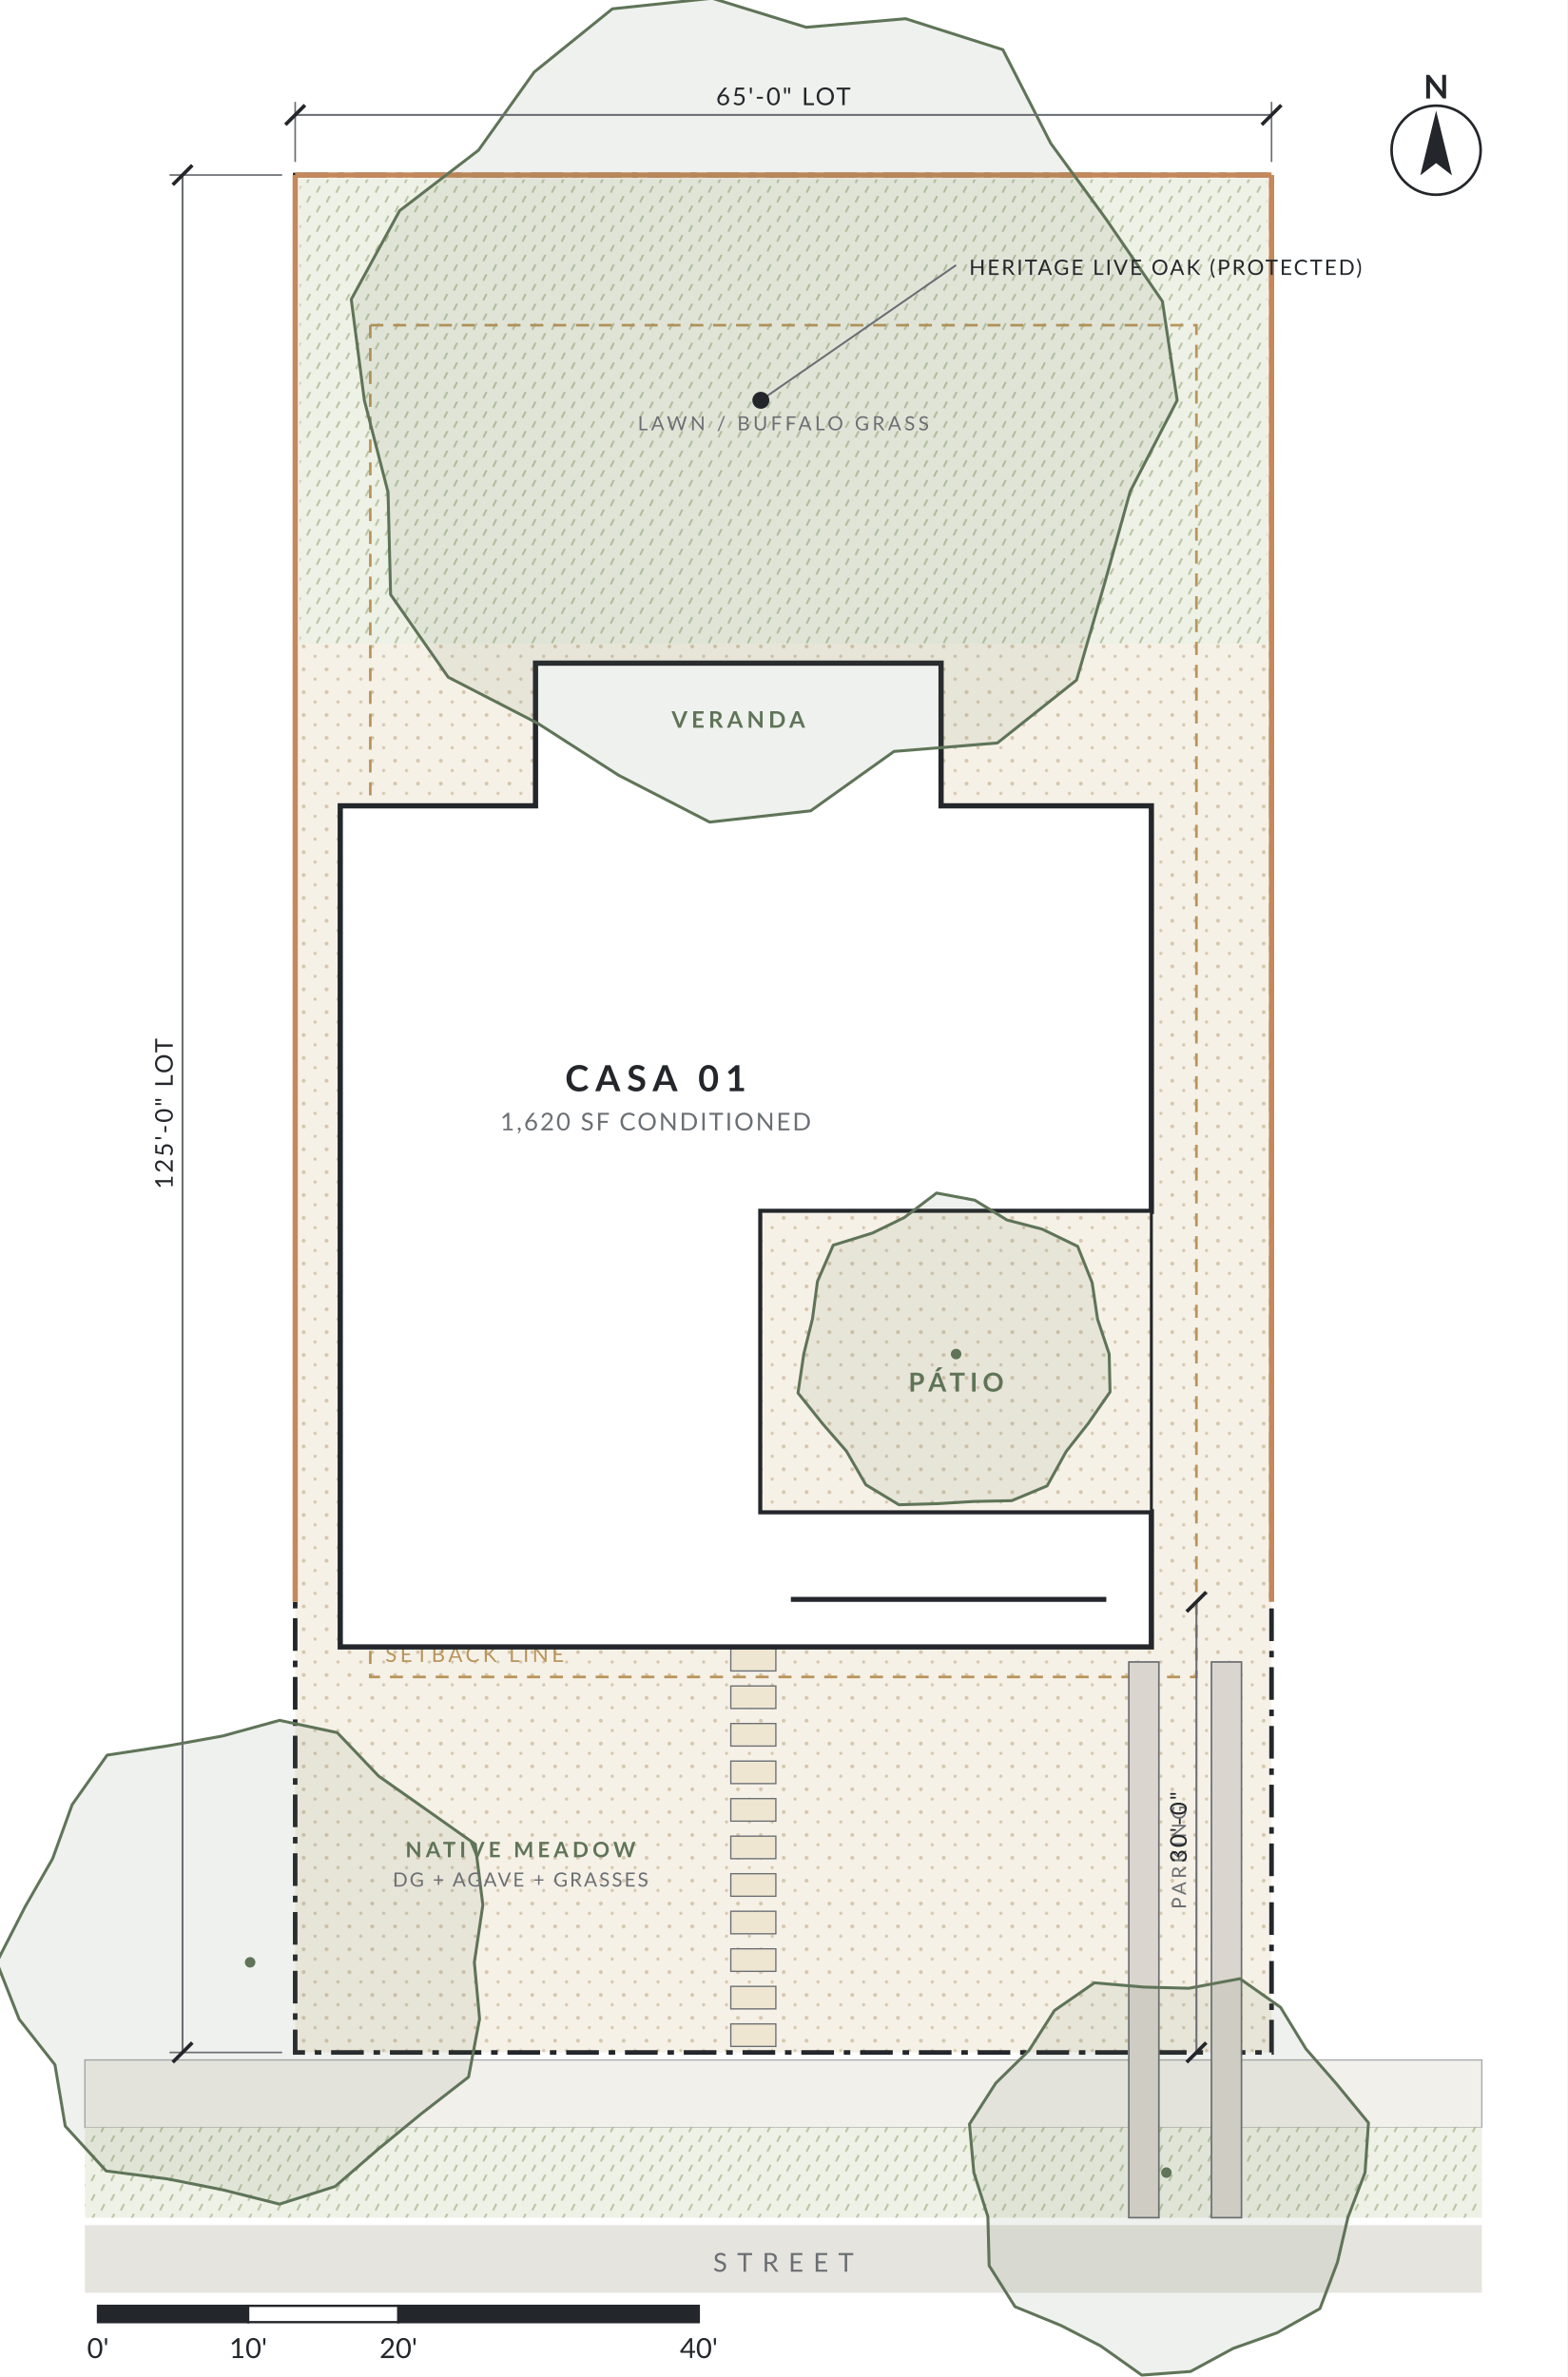
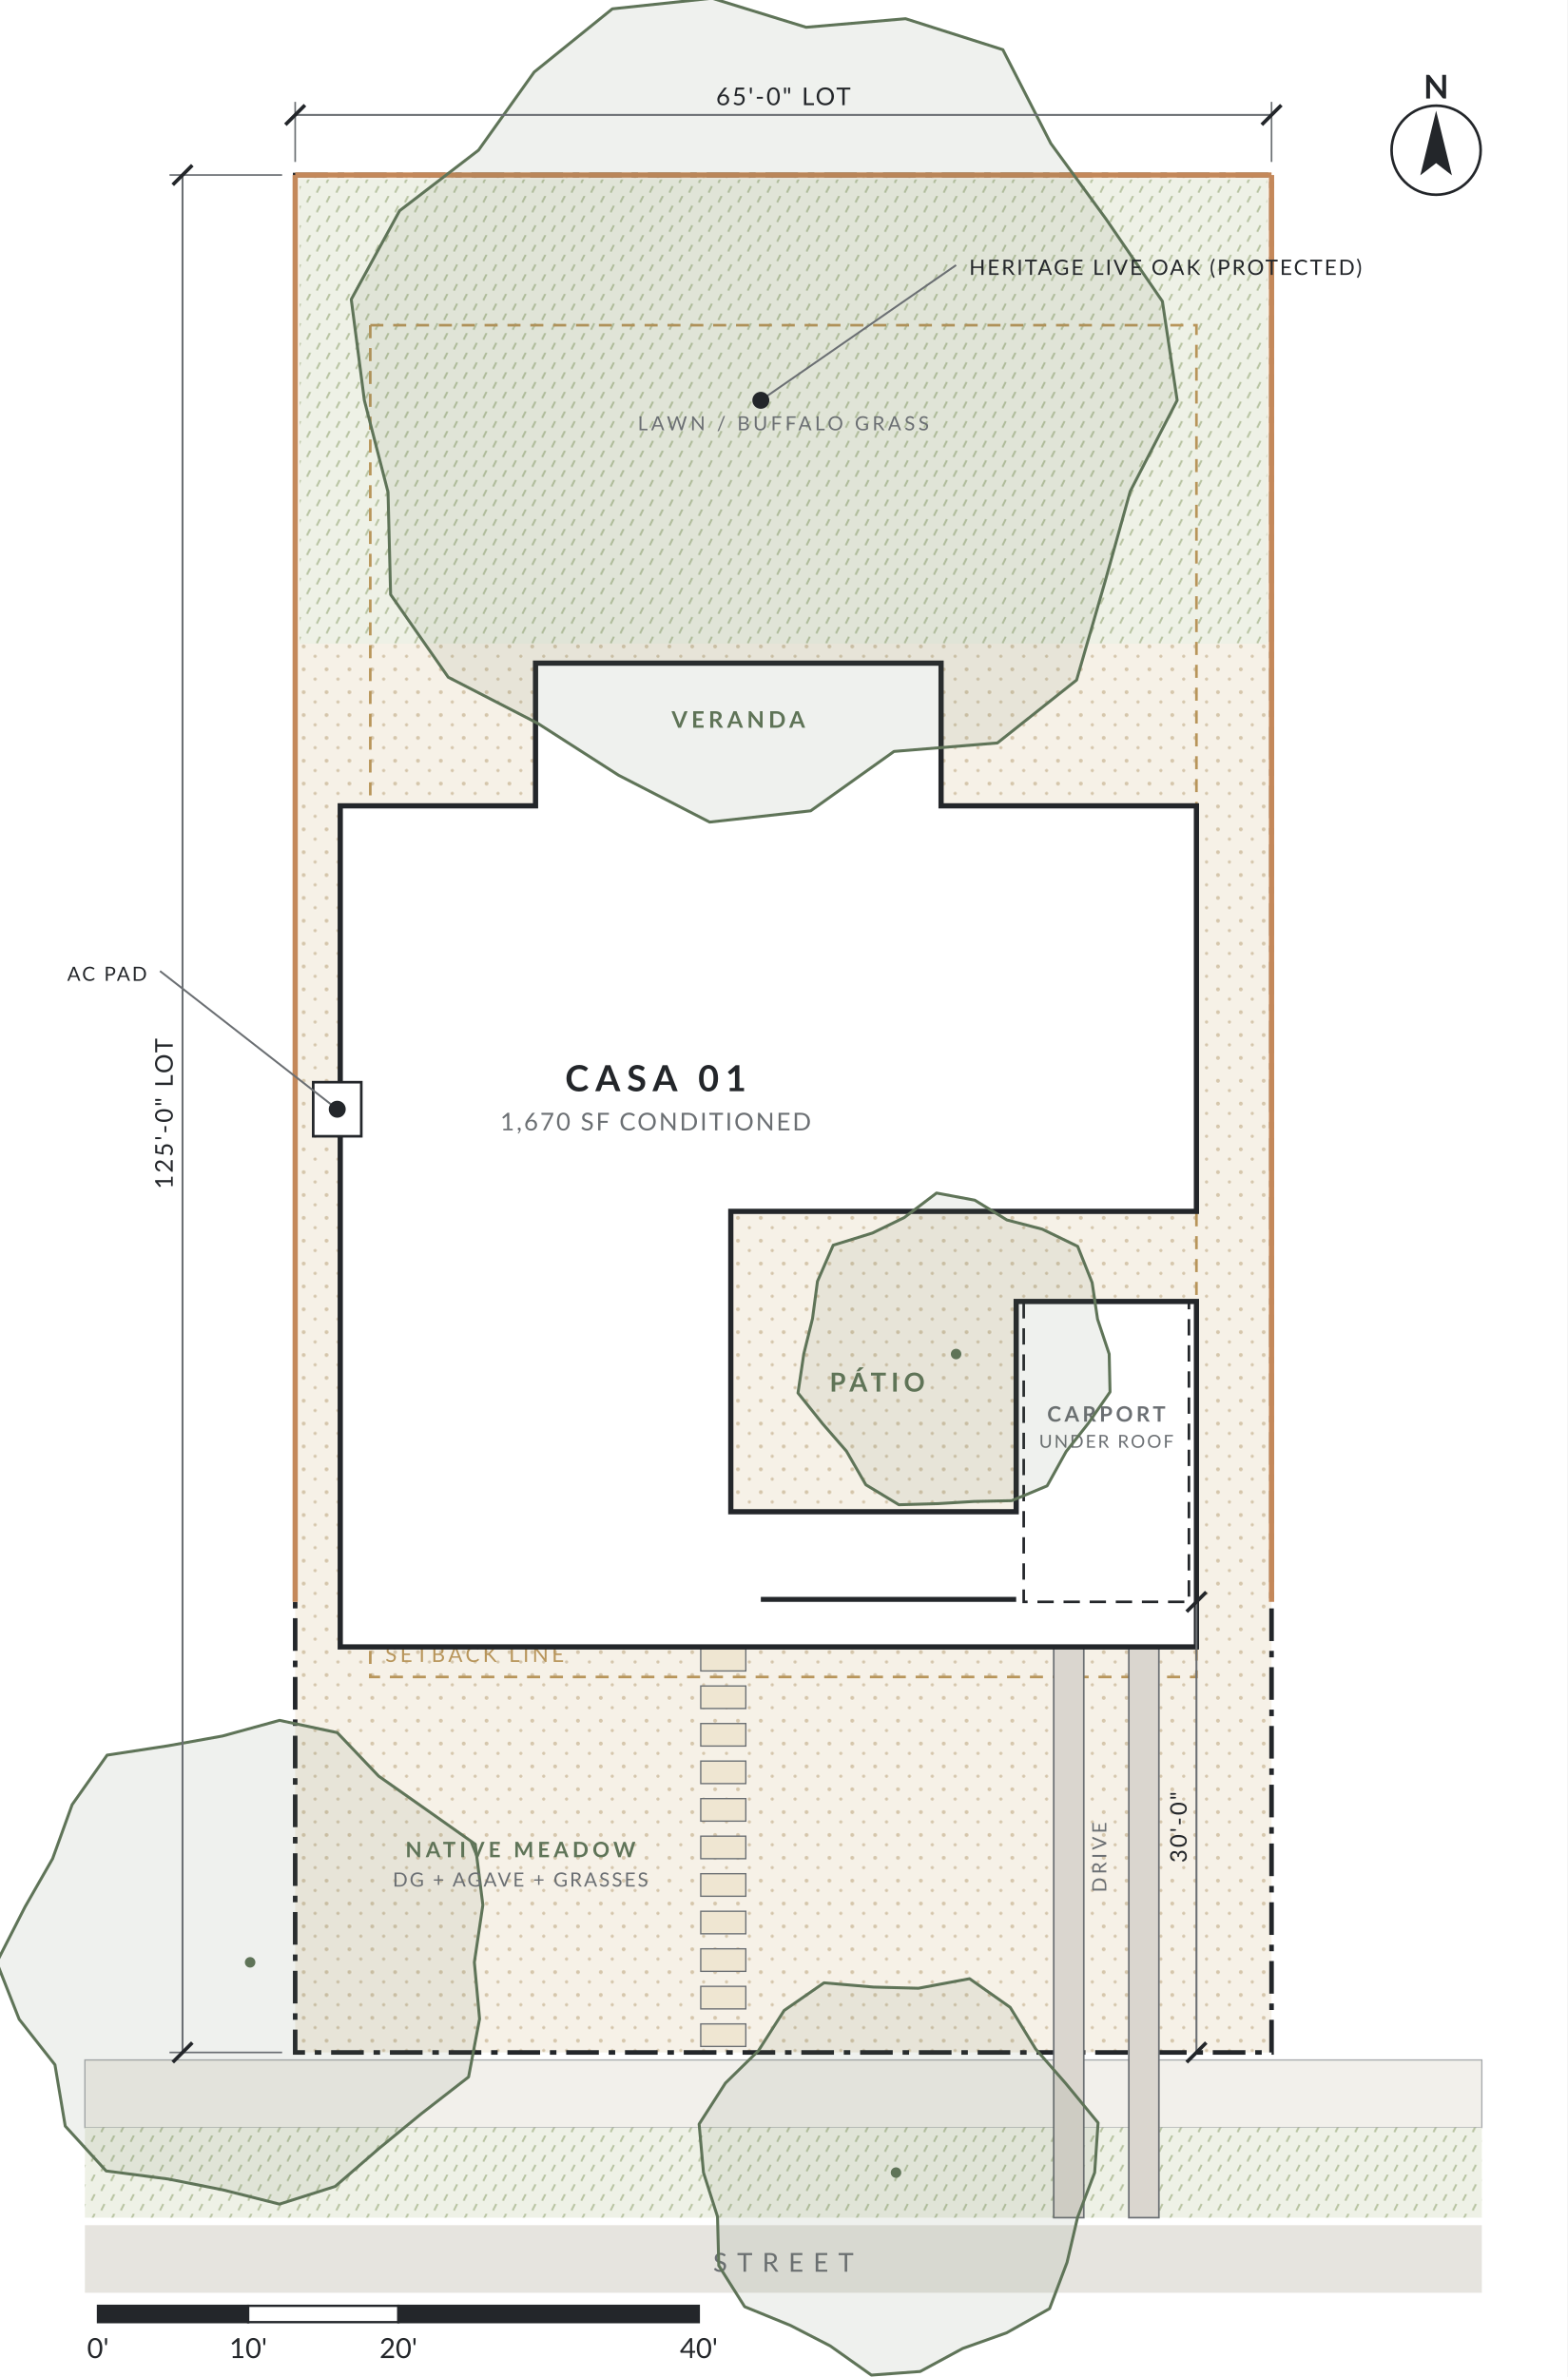
- <svg xmlns="http://www.w3.org/2000/svg" viewBox="0 0 480 728" width="480" height="728">
+ <svg xmlns="http://www.w3.org/2000/svg" viewBox="0 0 480 728" width="480" height="728" data-x0="-14" data-y0="-16" data-y1="131" data-pad="26" data-scale="4.6" data-flip="1">
  <defs>
    <pattern id="pavers" width="18" height="12" patternUnits="userSpaceOnUse">
      <rect width="18" height="12" fill="#f3efe6" />
      <path d="M0 0 H18 M0 0 V12 M9 6 V12 M0 6 H18" stroke="#d2c9b6" stroke-width="0.6" />
    </pattern>
    <pattern id="dg" width="7" height="7" patternUnits="userSpaceOnUse">
      <rect width="7" height="7" fill="#f6f1e7" />
      <circle cx="2" cy="2" r="0.6" fill="#d6c7ad" />
      <circle cx="5.5" cy="5" r="0.5" fill="#d6c7ad" />
    </pattern>
    <pattern id="mosaic" width="7" height="7" patternUnits="userSpaceOnUse">
      <rect width="7" height="7" fill="#2a2a29" />
      <path d="M0 2 L3 0 L7 3 M2 7 L4 4 L7 6 M0 5 L3 4" stroke="#8b847a" stroke-width="0.5" fill="none" />
    </pattern>
    <pattern id="planting" width="9" height="9" patternUnits="userSpaceOnUse">
      <rect width="9" height="9" fill="#eef1e8" />
      <circle cx="2.5" cy="2.5" r="1.1" fill="none" stroke="#a9b89a" stroke-width="0.5" />
      <circle cx="7" cy="6.5" r="0.8" fill="none" stroke="#a9b89a" stroke-width="0.5" />
    </pattern>
    <pattern id="lawn" width="6" height="6" patternUnits="userSpaceOnUse">
      <rect width="6" height="6" fill="#eef1e6" />
      <path d="M1 5 l1 -2 M4 2 l1 -2" stroke="#b9c4a3" stroke-width="0.6" />
    </pattern>
    <pattern id="stone" width="16" height="8" patternUnits="userSpaceOnUse">
      <rect width="16" height="8" fill="#efe6d2" />
      <path d="M0 0 H16 M0 4 H16 M5 0 V4 M12 4 V8" stroke="#c9b993" stroke-width="0.5" />
    </pattern>
    <pattern id="diag" width="5" height="5" patternUnits="userSpaceOnUse" patternTransform="rotate(45)">
      <rect width="5" height="5" fill="#ffffff" />
      <line x1="0" y1="0" x2="0" y2="5" stroke="#9a9a9a" stroke-width="0.6" />
    </pattern>
    <pattern id="earth" width="8" height="8" patternUnits="userSpaceOnUse" patternTransform="rotate(45)">
      <rect width="8" height="8" fill="#ffffff" />
      <line x1="0" y1="0" x2="0" y2="8" stroke="#8a8a8a" stroke-width="0.7" />
    </pattern>
  </defs>
  <rect width="100%" height="100%" fill="#ffffff" />
  <rect x="26.00" y="681.50" width="427.80" height="20.70" fill="#e6e4df" stroke="none" stroke-width="1.0" />
  <text x="239.90" y="695.76" font-family="Lato, 'Helvetica Neue', Arial, sans-serif" font-size="8" text-anchor="middle" fill="#6b6f73" font-weight="400" letter-spacing="3">STREET</text>
  <rect x="26.00" y="630.90" width="427.80" height="20.70" fill="#f2f0eb" stroke="#a7aaad" stroke-width="0.4" />
  <rect x="26.00" y="651.60" width="427.80" height="27.60" fill="url(#lawn)" stroke="none" stroke-width="1.0" />
  <rect x="90.40" y="53.60" width="299.00" height="575.00" fill="url(#dg)" stroke="none" stroke-width="1.0" />
  <rect x="91.78" y="54.98" width="296.24" height="142.14" fill="url(#lawn)" stroke="none" stroke-width="1.0" />
  <rect x="90.40" y="53.60" width="299.00" height="575.00" fill="none" stroke="#23262a" stroke-width="1.4" stroke-dasharray="10 3 2 3" />
  <rect x="113.40" y="99.60" width="253.00" height="414.00" fill="none" stroke="#b8955a" stroke-width="0.8" stroke-dasharray="4 3" />
  <text x="118.00" y="509.00" font-family="Lato, 'Helvetica Neue', Arial, sans-serif" font-size="6.5" text-anchor="start" fill="#b8955a" font-weight="400" letter-spacing="1.0">SETBACK LINE</text>
-   <rect x="345.70" y="509.00" width="9.20" height="170.20" fill="#dad6cf" stroke="#6b6f73" stroke-width="0.5" />
-   <rect x="371.00" y="509.00" width="9.20" height="170.20" fill="#dad6cf" stroke="#6b6f73" stroke-width="0.5" />
-   <rect x="223.80" y="619.86" width="13.80" height="6.90" fill="#efe6d2" stroke="#6b6f73" stroke-width="0.4" />
-   <rect x="223.80" y="608.36" width="13.80" height="6.90" fill="#efe6d2" stroke="#6b6f73" stroke-width="0.4" />
-   <rect x="223.80" y="596.86" width="13.80" height="6.90" fill="#efe6d2" stroke="#6b6f73" stroke-width="0.4" />
-   <rect x="223.80" y="585.36" width="13.80" height="6.90" fill="#efe6d2" stroke="#6b6f73" stroke-width="0.4" />
-   <rect x="223.80" y="573.86" width="13.80" height="6.90" fill="#efe6d2" stroke="#6b6f73" stroke-width="0.4" />
-   <rect x="223.80" y="562.36" width="13.80" height="6.90" fill="#efe6d2" stroke="#6b6f73" stroke-width="0.4" />
-   <rect x="223.80" y="550.86" width="13.80" height="6.90" fill="#efe6d2" stroke="#6b6f73" stroke-width="0.4" />
-   <rect x="223.80" y="539.36" width="13.80" height="6.90" fill="#efe6d2" stroke="#6b6f73" stroke-width="0.4" />
-   <rect x="223.80" y="527.86" width="13.80" height="6.90" fill="#efe6d2" stroke="#6b6f73" stroke-width="0.4" />
-   <rect x="223.80" y="516.36" width="13.80" height="6.90" fill="#efe6d2" stroke="#6b6f73" stroke-width="0.4" />
-   <rect x="223.80" y="504.86" width="13.80" height="6.90" fill="#efe6d2" stroke="#6b6f73" stroke-width="0.4" />
+   <rect x="322.70" y="490.60" width="9.20" height="188.60" fill="#dad6cf" stroke="#6b6f73" stroke-width="0.5" />
+   <rect x="345.70" y="490.60" width="9.20" height="188.60" fill="#dad6cf" stroke="#6b6f73" stroke-width="0.5" />
+   <rect x="214.60" y="619.86" width="13.80" height="6.90" fill="#efe6d2" stroke="#6b6f73" stroke-width="0.4" />
+   <rect x="214.60" y="608.36" width="13.80" height="6.90" fill="#efe6d2" stroke="#6b6f73" stroke-width="0.4" />
+   <rect x="214.60" y="596.86" width="13.80" height="6.90" fill="#efe6d2" stroke="#6b6f73" stroke-width="0.4" />
+   <rect x="214.60" y="585.36" width="13.80" height="6.90" fill="#efe6d2" stroke="#6b6f73" stroke-width="0.4" />
+   <rect x="214.60" y="573.86" width="13.80" height="6.90" fill="#efe6d2" stroke="#6b6f73" stroke-width="0.4" />
+   <rect x="214.60" y="562.36" width="13.80" height="6.90" fill="#efe6d2" stroke="#6b6f73" stroke-width="0.4" />
+   <rect x="214.60" y="550.86" width="13.80" height="6.90" fill="#efe6d2" stroke="#6b6f73" stroke-width="0.4" />
+   <rect x="214.60" y="539.36" width="13.80" height="6.90" fill="#efe6d2" stroke="#6b6f73" stroke-width="0.4" />
+   <rect x="214.60" y="527.86" width="13.80" height="6.90" fill="#efe6d2" stroke="#6b6f73" stroke-width="0.4" />
+   <rect x="214.60" y="516.36" width="13.80" height="6.90" fill="#efe6d2" stroke="#6b6f73" stroke-width="0.4" />
+   <rect x="214.60" y="504.86" width="13.80" height="6.90" fill="#efe6d2" stroke="#6b6f73" stroke-width="0.4" />
  <line x1="90.40" y1="490.60" x2="90.40" y2="53.60" stroke="#c4885a" stroke-width="1.6" />
  <line x1="90.40" y1="53.60" x2="389.40" y2="53.60" stroke="#c4885a" stroke-width="1.6" />
  <line x1="389.40" y1="53.60" x2="389.40" y2="490.60" stroke="#c4885a" stroke-width="1.6" />
-   <polygon points="104.20,504.40 352.60,504.40 352.60,463.00 233.00,463.00 233.00,371.00 352.60,371.00 352.60,246.80 288.20,246.80 288.20,203.10 164.00,203.10 164.00,246.80 104.20,246.80" fill="#ffffff" stroke="#23262a" stroke-width="1.6" />
-   <rect x="233.00" y="371.00" width="119.60" height="92.00" fill="url(#dg)" stroke="#23262a" stroke-width="0.9" />
-   <rect x="242.20" y="489.08" width="96.60" height="1.52" fill="#23262a" stroke="none" stroke-width="1.0" />
+   <polygon points="104.20,504.40 366.40,504.40 366.40,398.60 311.20,398.60 311.20,463.00 223.80,463.00 223.80,371.00 366.40,371.00 366.40,246.80 288.20,246.80 288.20,203.10 164.00,203.10 164.00,246.80 104.20,246.80" fill="#ffffff" stroke="#23262a" stroke-width="1.6" />
+   <rect x="233.00" y="489.08" width="78.20" height="1.52" fill="#23262a" stroke="none" stroke-width="1.0" />
  <text x="200.80" y="334.20" font-family="Lato, 'Helvetica Neue', Arial, sans-serif" font-size="11" text-anchor="middle" fill="#23262a" font-weight="700" letter-spacing="2">CASA 01</text>
-   <text x="200.80" y="334.20" font-family="Lato, 'Helvetica Neue', Arial, sans-serif" font-size="7.5" text-anchor="middle" fill="#6b6f73" font-weight="400" letter-spacing="0.6" dy="12">1,620 SF CONDITIONED</text>
-   <text x="292.80" y="426.20" font-family="Lato, 'Helvetica Neue', Arial, sans-serif" font-size="8" text-anchor="middle" fill="#5f7458" font-weight="700" letter-spacing="1.5">PÁTIO</text>
+   <text x="200.80" y="334.20" font-family="Lato, 'Helvetica Neue', Arial, sans-serif" font-size="7.5" text-anchor="middle" fill="#6b6f73" font-weight="400" letter-spacing="0.6" dy="12">1,670 SF CONDITIONED</text>
+   <text x="268.65" y="426.20" font-family="Lato, 'Helvetica Neue', Arial, sans-serif" font-size="8" text-anchor="middle" fill="#5f7458" font-weight="700" letter-spacing="1.5">PÁTIO</text>
+   <rect x="313.50" y="398.60" width="50.60" height="92.00" fill="none" stroke="#23262a" stroke-width="0.8" stroke-dasharray="5 3" />
+   <text x="338.80" y="435.40" font-family="Lato, 'Helvetica Neue', Arial, sans-serif" font-size="6.5" text-anchor="middle" fill="#6b6f73" font-weight="700" letter-spacing="1.0">CARPORT</text>
+   <text x="338.80" y="435.40" font-family="Lato, 'Helvetica Neue', Arial, sans-serif" font-size="5.5" text-anchor="middle" fill="#6b6f73" font-weight="400" letter-spacing="0.6" dy="8">UNDER ROOF</text>
+   <rect x="95.92" y="331.44" width="14.72" height="16.56" fill="#ffffff" stroke="#23262a" stroke-width="0.8" />
+   <line x1="103.28" y1="339.72" x2="49.00" y2="297.40" stroke="#6b6f73" stroke-width="0.6" />
+   <circle cx="103.28" cy="339.72" r="2.6" fill="#23262a" />
+   <text x="49.00" y="297.40" font-family="Lato, 'Helvetica Neue', Arial, sans-serif" font-size="6" text-anchor="end" fill="#23262a" font-weight="400" letter-spacing="0.6" dx="-4" dy="3">AC PAD</text>
  <text x="226.10" y="222.88" font-family="Lato, 'Helvetica Neue', Arial, sans-serif" font-size="7" text-anchor="middle" fill="#5f7458" font-weight="700" letter-spacing="1.2">VERANDA</text>
  <path d="M 360.50,122.60 L 355.98,92.29 L 338.73,67.11 L 321.80,43.93 L 307.12,15.22 L 277.32,5.73 L 246.87,8.35 L 218.05,-0.54 L 187.53,2.71 L 163.60,22.06 L 146.54,46.00 L 122.38,64.54 L 107.57,91.69 L 111.58,122.60 L 118.83,150.74 L 119.62,182.10 L 137.27,207.41 L 164.70,221.55 L 189.45,237.44 L 217.32,251.78 L 248.27,248.33 L 273.78,230.14 L 305.44,227.55 L 329.70,208.27 L 338.47,177.95 L 346.12,150.48 Z" fill="rgba(95,116,88,0.10)" stroke="#5f7458" stroke-width="0.9" stroke-linejoin="round" />
  <circle cx="233.00" cy="122.60" r="1.61" fill="#5f7458" stroke="none" stroke-width="1.0" />
  <path d="M 339.68,414.70 L 336.12,404.02 L 334.46,392.84 L 330.03,381.72 L 319.19,376.46 L 308.37,373.64 L 298.52,367.58 L 286.81,365.39 L 276.94,372.89 L 267.21,377.63 L 255.17,381.36 L 250.35,392.42 L 248.82,403.86 L 246.15,414.70 L 244.38,426.63 L 251.98,436.12 L 259.22,444.45 L 265.16,454.74 L 275.29,460.86 L 287.24,460.52 L 298.28,459.85 L 309.83,459.61 L 320.67,455.08 L 326.50,444.56 L 333.27,435.94 L 339.94,426.32 Z" fill="rgba(95,116,88,0.10)" stroke="#5f7458" stroke-width="0.9" stroke-linejoin="round" />
  <circle cx="292.80" cy="414.70" r="1.61" fill="#5f7458" stroke="none" stroke-width="1.0" />
  <path d="M 145.27,601.00 L 147.87,583.43 L 145.53,564.82 L 129.91,553.78 L 115.96,543.97 L 103.28,530.65 L 85.60,526.89 L 68.18,531.68 L 51.45,534.68 L 32.80,537.54 L 22.09,552.71 L 16.11,569.25 L 7.67,584.01 L -1.00,601.00 L 5.87,618.43 L 16.83,632.37 L 19.98,651.16 L 32.50,664.89 L 51.43,667.36 L 68.14,670.66 L 85.59,675.05 L 102.63,669.64 L 115.99,658.07 L 128.98,647.40 L 143.50,636.11 L 146.87,618.32 Z" fill="rgba(95,116,88,0.10)" stroke="#5f7458" stroke-width="0.9" stroke-linejoin="round" />
  <circle cx="76.60" cy="601.00" r="1.61" fill="#5f7458" stroke="none" stroke-width="1.0" />
-   <path d="M 418.03,665.40 L 419.08,650.15 L 409.19,638.11 L 399.95,627.53 L 392.15,614.77 L 379.72,606.01 L 364.06,608.94 L 350.30,608.58 L 335.15,607.27 L 322.93,615.75 L 315.06,628.07 L 304.96,637.98 L 296.90,650.54 L 298.24,665.40 L 302.53,678.87 L 302.92,693.89 L 310.85,706.47 L 324.89,712.21 L 337.07,718.49 L 349.67,727.42 L 364.60,726.31 L 377.62,719.26 L 391.07,714.47 L 404.22,707.06 L 409.58,692.89 L 412.80,679.10 Z" fill="rgba(95,116,88,0.10)" stroke="#5f7458" stroke-width="0.9" stroke-linejoin="round" />
-   <circle cx="357.20" cy="665.40" r="1.61" fill="#5f7458" stroke="none" stroke-width="1.0" />
+   <path d="M 335.23,665.40 L 336.28,650.15 L 326.39,638.11 L 317.15,627.53 L 309.35,614.77 L 296.92,606.01 L 281.26,608.94 L 267.50,608.58 L 252.35,607.27 L 240.13,615.75 L 232.26,628.07 L 222.16,637.98 L 214.10,650.54 L 215.44,665.40 L 219.73,678.87 L 220.12,693.89 L 228.05,706.47 L 242.09,712.21 L 254.27,718.49 L 266.87,727.42 L 281.80,726.31 L 294.82,719.26 L 308.27,714.47 L 321.42,707.06 L 326.78,692.89 L 330.00,679.10 Z" fill="rgba(95,116,88,0.10)" stroke="#5f7458" stroke-width="0.9" stroke-linejoin="round" />
+   <circle cx="274.40" cy="665.40" r="1.61" fill="#5f7458" stroke="none" stroke-width="1.0" />
  <line x1="233.00" y1="122.60" x2="292.80" y2="81.20" stroke="#6b6f73" stroke-width="0.6" />
  <circle cx="233.00" cy="122.60" r="2.6" fill="#23262a" />
  <text x="292.80" y="81.20" font-family="Lato, 'Helvetica Neue', Arial, sans-serif" font-size="6.5" text-anchor="start" fill="#23262a" font-weight="400" letter-spacing="0.6" dx="4" dy="3">HERITAGE LIVE OAK (PROTECTED)</text>
  <text x="159.40" y="568.80" font-family="Lato, 'Helvetica Neue', Arial, sans-serif" font-size="6.5" text-anchor="middle" fill="#5f7458" font-weight="700" letter-spacing="1.2">NATIVE MEADOW</text>
  <text x="159.40" y="568.80" font-family="Lato, 'Helvetica Neue', Arial, sans-serif" font-size="6" text-anchor="middle" fill="#6b6f73" font-weight="400" letter-spacing="0.6" dy="9">DG + AGAVE + GRASSES</text>
-   <text x="363.18" y="568.80" font-family="Lato, 'Helvetica Neue', Arial, sans-serif" font-size="6" text-anchor="middle" fill="#6b6f73" font-weight="400" letter-spacing="1.0" transform="rotate(-90 363.2 568.8)">PARKING</text>
+   <text x="338.80" y="568.80" font-family="Lato, 'Helvetica Neue', Arial, sans-serif" font-size="6" text-anchor="middle" fill="#6b6f73" font-weight="400" letter-spacing="1.0" transform="rotate(-90 338.8 568.8)">DRIVE</text>
  <text x="239.90" y="131.80" font-family="Lato, 'Helvetica Neue', Arial, sans-serif" font-size="6" text-anchor="middle" fill="#6b6f73" font-weight="400" letter-spacing="1.0">LAWN / BUFFALO GRASS</text>
  <line x1="90.40" y1="35.20" x2="389.40" y2="35.20" stroke="#6b6f73" stroke-width="0.6" />
  <line x1="90.40" y1="49.60" x2="90.40" y2="31.20" stroke="#6b6f73" stroke-width="0.5" />
  <line x1="87.40" y1="38.20" x2="93.40" y2="32.20" stroke="#23262a" stroke-width="1.1" />
  <line x1="389.40" y1="49.60" x2="389.40" y2="31.20" stroke="#6b6f73" stroke-width="0.5" />
  <line x1="386.40" y1="38.20" x2="392.40" y2="32.20" stroke="#23262a" stroke-width="1.1" />
  <text x="239.90" y="35.20" font-family="Lato, 'Helvetica Neue', Arial, sans-serif" font-size="7.5" text-anchor="middle" fill="#23262a" font-weight="400" letter-spacing="0.6" dy="-3">65'-0" LOT</text>
  <line x1="55.90" y1="628.60" x2="55.90" y2="53.60" stroke="#6b6f73" stroke-width="0.6" />
  <line x1="86.40" y1="628.60" x2="51.90" y2="628.60" stroke="#6b6f73" stroke-width="0.5" />
  <line x1="52.90" y1="631.60" x2="58.90" y2="625.60" stroke="#23262a" stroke-width="1.1" />
  <line x1="86.40" y1="53.60" x2="51.90" y2="53.60" stroke="#6b6f73" stroke-width="0.5" />
  <line x1="52.90" y1="56.60" x2="58.90" y2="50.60" stroke="#23262a" stroke-width="1.1" />
  <text x="55.90" y="341.10" font-family="Lato, 'Helvetica Neue', Arial, sans-serif" font-size="7.5" text-anchor="middle" fill="#23262a" letter-spacing="0.6" transform="rotate(-90 55.90 341.10)" dy="-3">125'-0" LOT</text>
  <line x1="366.40" y1="628.60" x2="366.40" y2="490.60" stroke="#6b6f73" stroke-width="0.6" />
  <line x1="370.40" y1="628.60" x2="370.40" y2="628.60" stroke="#6b6f73" stroke-width="0.5" />
  <line x1="363.40" y1="631.60" x2="369.40" y2="625.60" stroke="#23262a" stroke-width="1.1" />
  <line x1="370.40" y1="490.60" x2="370.40" y2="490.60" stroke="#6b6f73" stroke-width="0.5" />
  <line x1="363.40" y1="493.60" x2="369.40" y2="487.60" stroke="#23262a" stroke-width="1.1" />
  <text x="366.40" y="559.60" font-family="Lato, 'Helvetica Neue', Arial, sans-serif" font-size="7" text-anchor="middle" fill="#23262a" letter-spacing="0.6" transform="rotate(-90 366.40 559.60)" dy="-3">30'-0"</text>
  <g transform="translate(439.8,46)">
    <circle r="13.64" fill="none" stroke="#23262a" stroke-width="0.8" />
    <path d="M0 -12.1 L4.84 7.7 L0 3.96 L-4.84 7.7 Z" fill="#23262a" />
    <text y="-15.84" font-family="Lato, 'Helvetica Neue', Arial, sans-serif" font-size="10" text-anchor="middle" font-weight="700" fill="#23262a">N</text>
  </g>
  <g transform="translate(30,706.2)">
    <rect x="0.0" y="0" width="46.0" height="5" fill="#23262a" stroke="#23262a" stroke-width="0.7" />
    <rect x="46.0" y="0" width="46.0" height="5" fill="#ffffff" stroke="#23262a" stroke-width="0.7" />
    <rect x="92.0" y="0" width="92.0" height="5" fill="#23262a" stroke="#23262a" stroke-width="0.7" />
    <text x="0.0" y="16" font-family="Lato, 'Helvetica Neue', Arial, sans-serif" font-size="8.5" text-anchor="middle" fill="#23262a">0'</text>
    <text x="46.0" y="16" font-family="Lato, 'Helvetica Neue', Arial, sans-serif" font-size="8.5" text-anchor="middle" fill="#23262a">10'</text>
    <text x="92.0" y="16" font-family="Lato, 'Helvetica Neue', Arial, sans-serif" font-size="8.5" text-anchor="middle" fill="#23262a">20'</text>
    <text x="184.0" y="16" font-family="Lato, 'Helvetica Neue', Arial, sans-serif" font-size="8.5" text-anchor="middle" fill="#23262a">40'</text>
  </g>
</svg>
